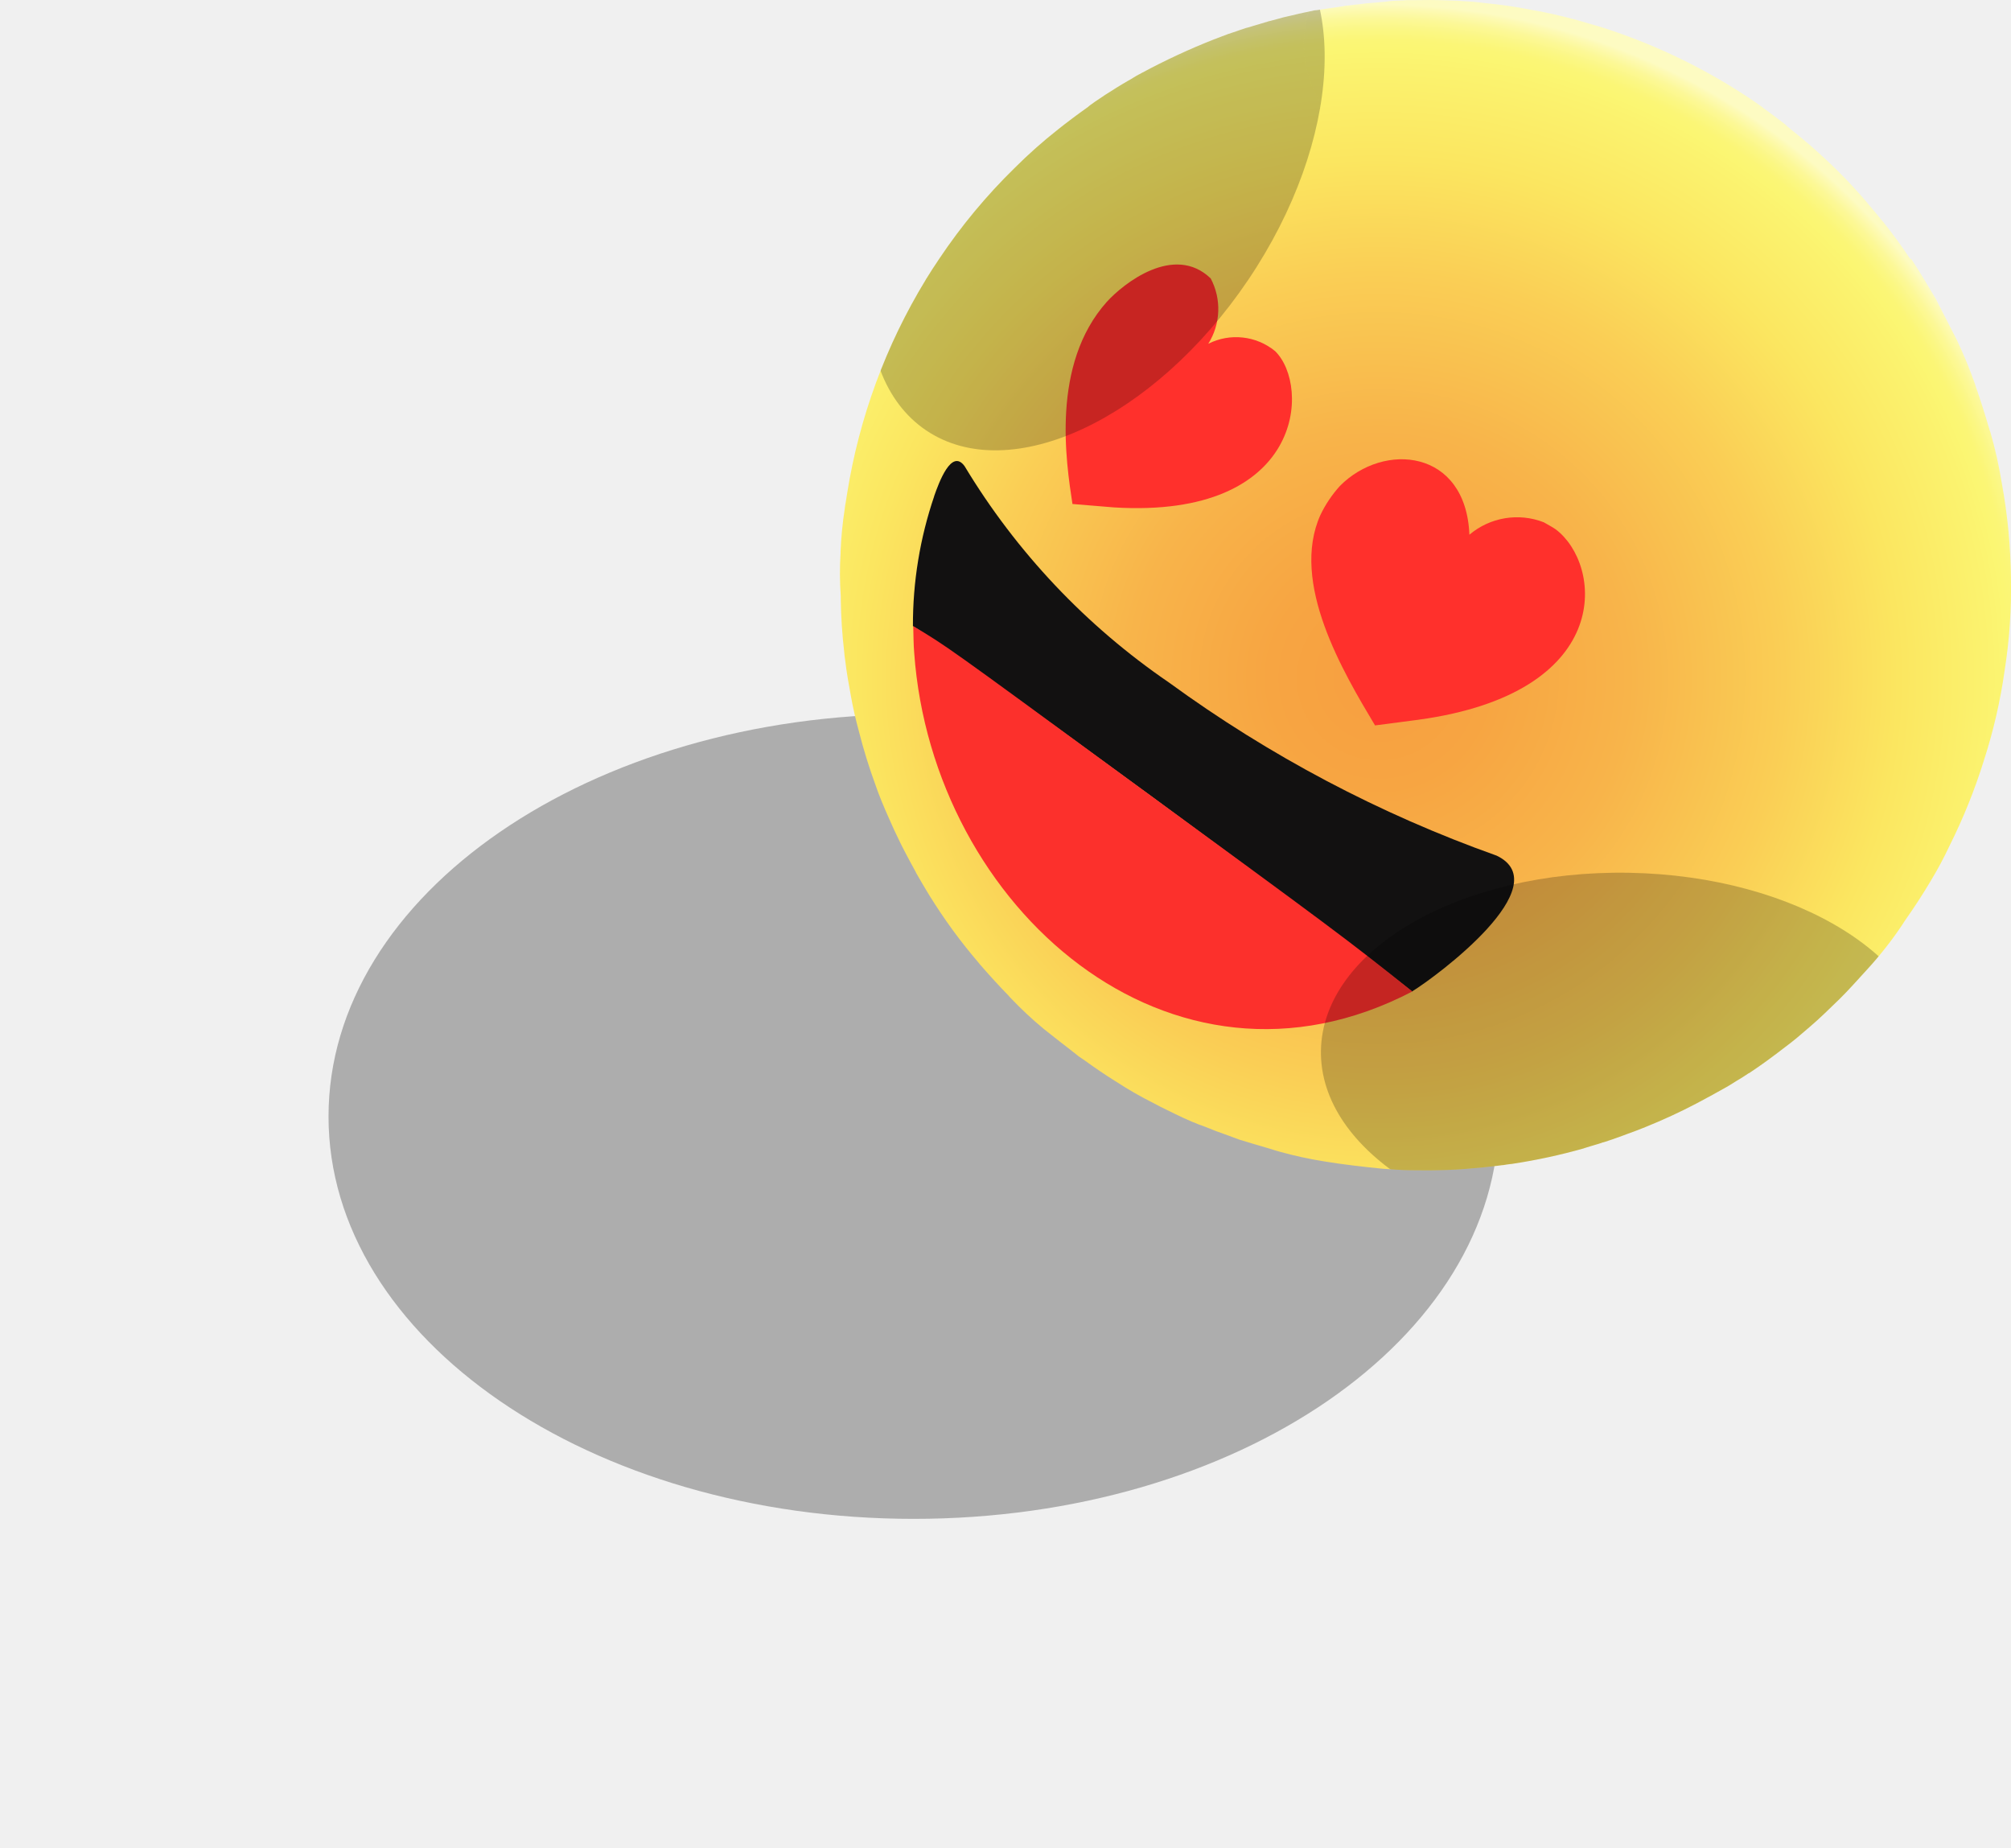
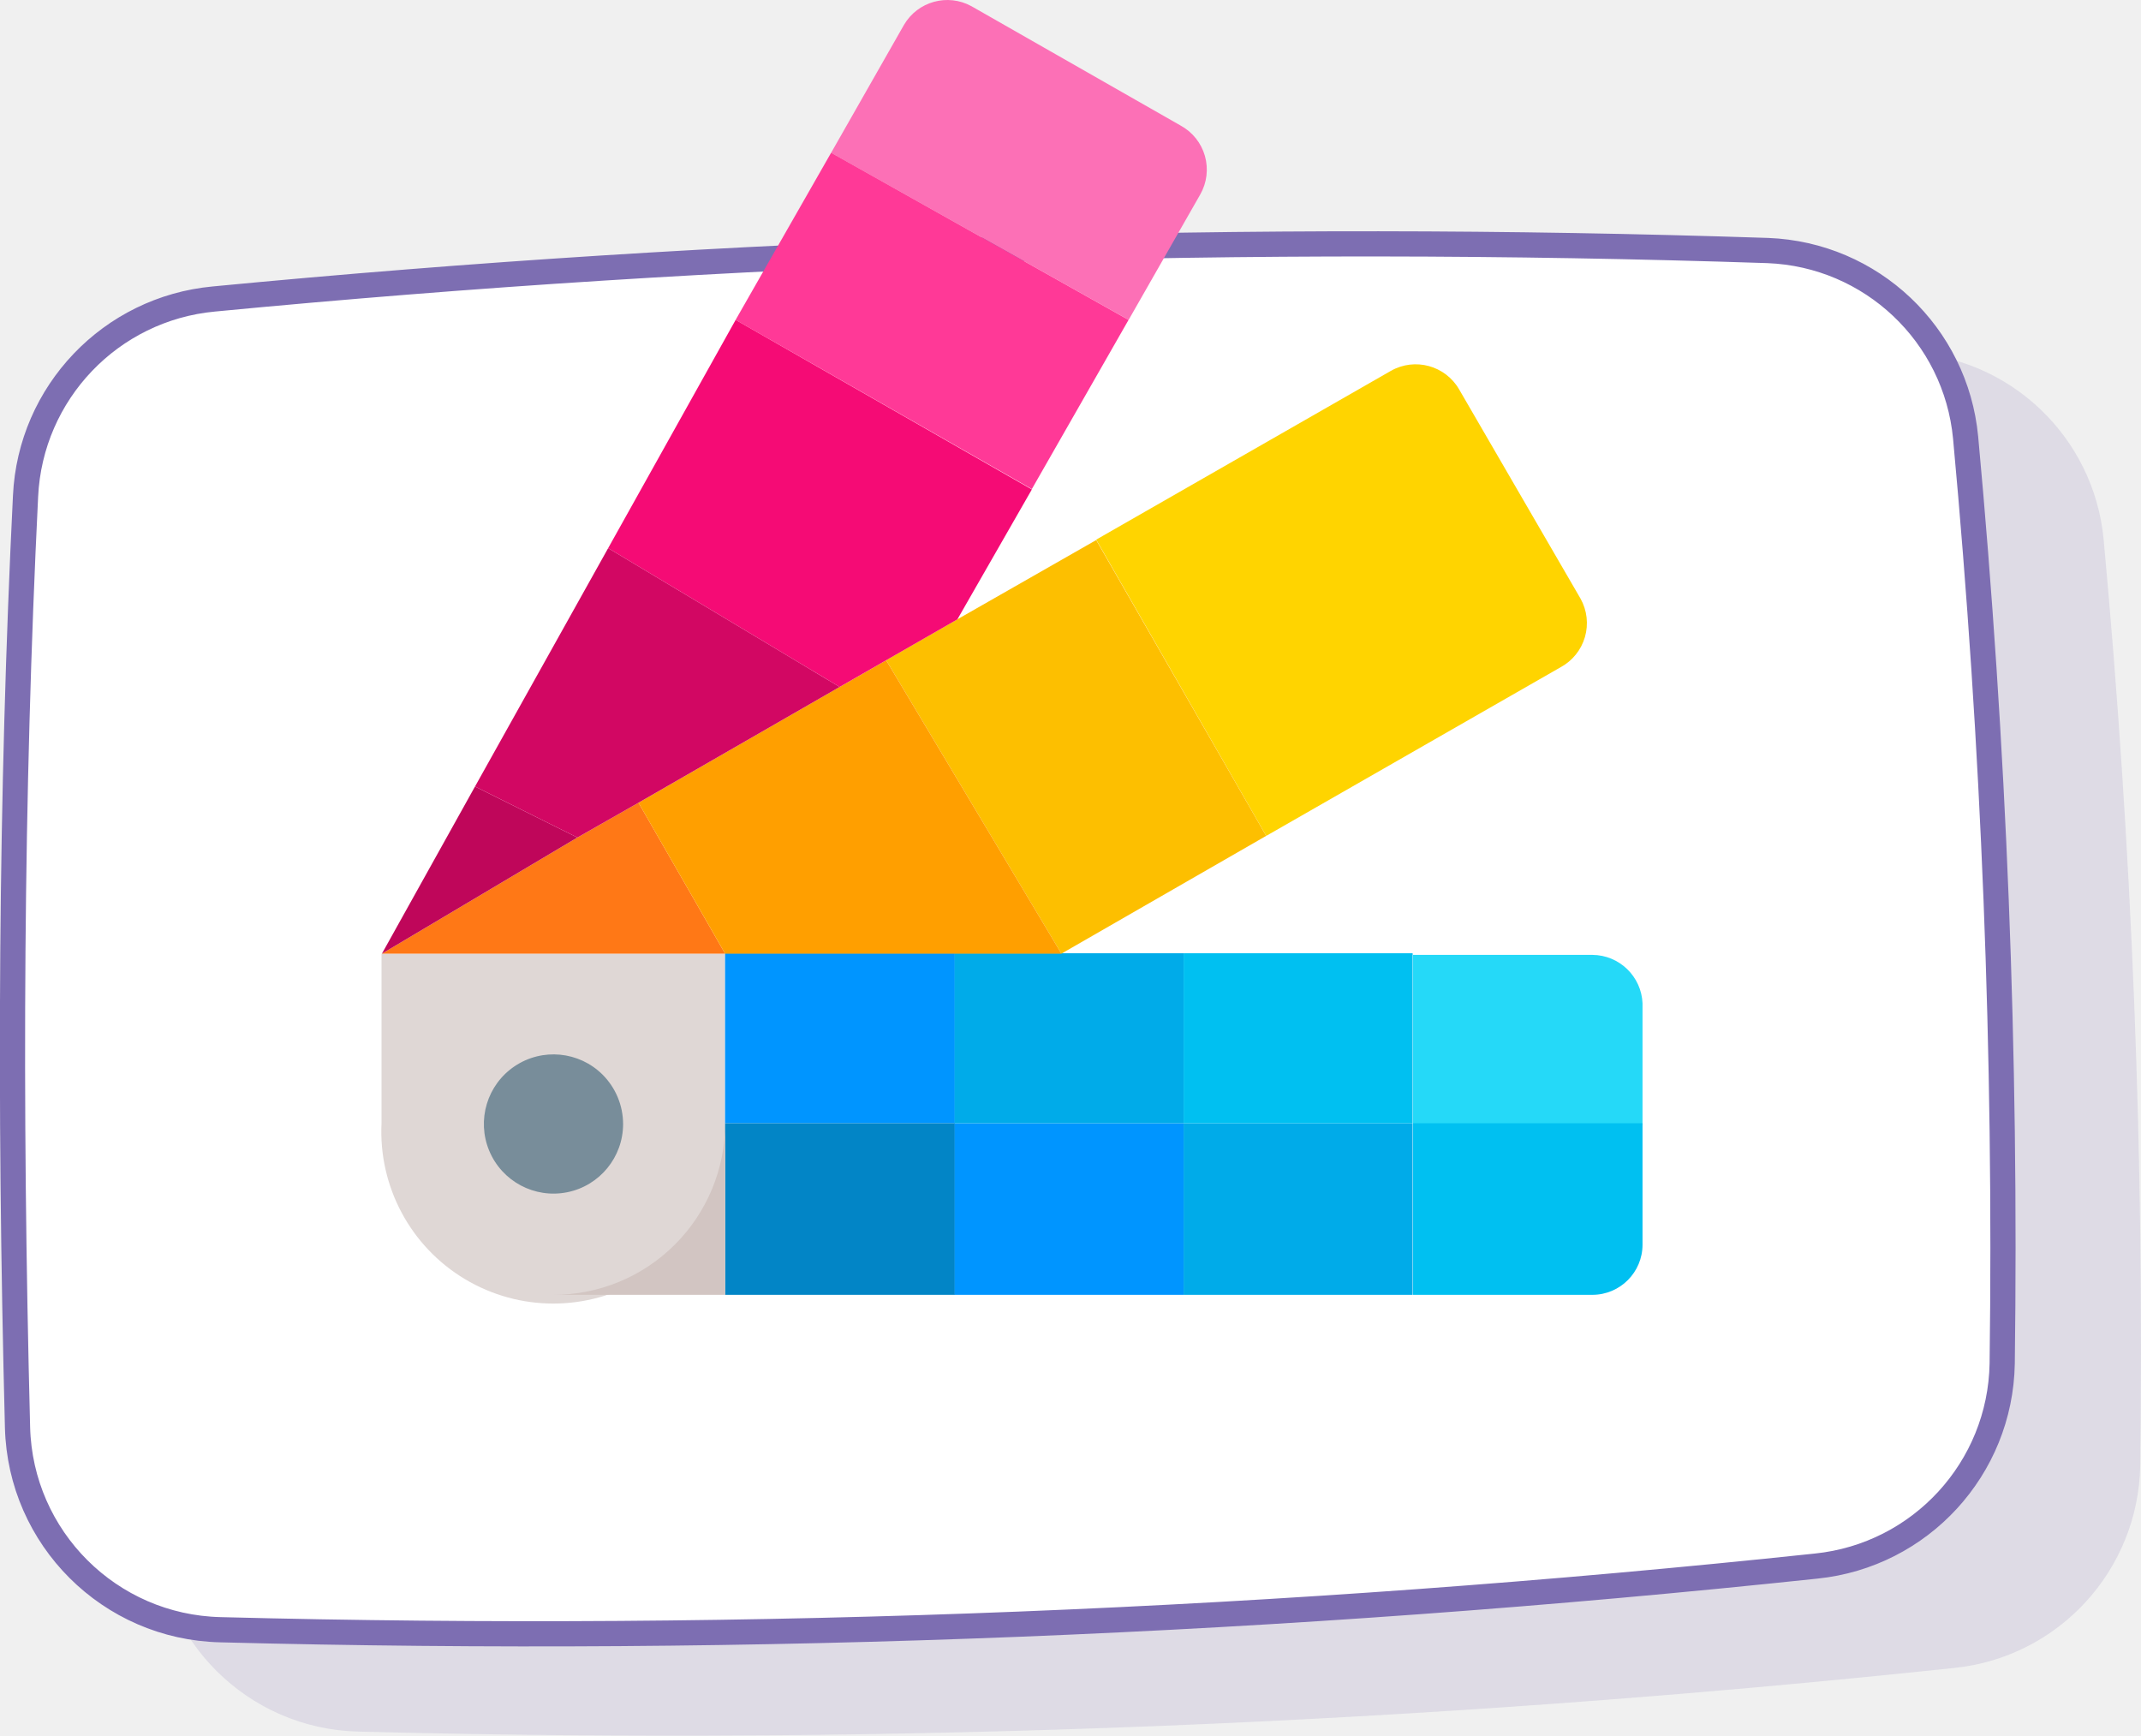
- <svg xmlns="http://www.w3.org/2000/svg" xmlns:xlink="http://www.w3.org/1999/xlink" width="82.478" height="75.758" viewBox="0 0 82.478 75.758">
-   <defs>
-     <radialGradient id="radial-gradient" cx="0.471" cy="0.58" r="0.575" gradientTransform="matrix(-0.999, -0.004, -0.004, 1, 0.933, 0.001)" gradientUnits="objectBoundingBox">
-       <stop offset="0" stop-color="#f79f40" />
-       <stop offset="0.163" stop-color="#f7a542" />
-       <stop offset="0.371" stop-color="#f8b44a" />
-       <stop offset="0.601" stop-color="#face55" />
-       <stop offset="0.771" stop-color="#fbe660" />
-       <stop offset="0.91" stop-color="#fbf36f" />
-       <stop offset="0.932" stop-color="#fbf672" />
-       <stop offset="0.947" stop-color="#fbf676" />
-       <stop offset="0.962" stop-color="#fbf783" />
-       <stop offset="0.978" stop-color="#fcf897" />
-       <stop offset="0.994" stop-color="#fdfab4" />
-       <stop offset="1" stop-color="#fdfbc2" />
-     </radialGradient>
-     <clipPath id="clip-path">
-       <path id="Trazado_116496" data-name="Trazado 116496" d="M52.65,29.84v-.06c0-.11-.03-.77-.15-1.75-.01-.09-.02-.17-.03-.26-.02-.12-.04-.25-.06-.38a23.894,23.894,0,0,0-3.15-8.77c0-.01-.01-.01-.01-.02-.17-.29-.35-.57-.54-.85h0a23.353,23.353,0,0,0-3.06-3.74,20.449,20.449,0,0,0-1.77-1.6c-.39-.32-.78-.62-1.19-.91a.265.265,0,0,1-.06-.05l-.05-.04-.21-.15c-.26-.18-.55-.37-.86-.57h0c-.01-.01-.02-.01-.03-.02-.15-.09-.3-.19-.47-.28-.07-.04-.15-.09-.22-.13s-.12-.07-.19-.11a1.092,1.092,0,0,0-.15-.08,25.413,25.413,0,0,0-2.93-1.4c-.26-.11-.47-.18-.58-.23l-.18-.07-.18-.07c-.01,0-.02-.01-.03-.01l-.04-.01-.3-.1-.04-.01c-.01,0-.03-.01-.04-.01l-.2-.07a2.759,2.759,0,0,0-.27-.08l-.23-.07c-.04-.01-.09-.03-.13-.04-.01,0-.03-.01-.04-.01s-.03-.01-.05-.01a.636.636,0,0,1-.07-.02l-.26-.07-.22-.06c-.07-.02-.14-.03-.21-.05h-.01l-.13-.03-.25-.06-.18-.04a2.049,2.049,0,0,0-.24-.05c-.01,0-.03-.01-.04-.01-.06-.01-.12-.03-.18-.04l-.11-.02-.13-.03h-.02l-.04-.01c-.02,0-.05-.01-.07-.01a1.766,1.766,0,0,1-.2-.04.6.6,0,0,0-.12-.02h0a2.068,2.068,0,0,1-.22-.04l-.19-.03c-.03-.01-.07-.01-.11-.02a.985.985,0,0,0-.17-.02,1,1,0,0,0-.16-.02l-.27-.03-.25-.03c-.03,0-.05-.01-.08-.01h-.02a1.641,1.641,0,0,0-.23-.02l-.34-.03c-.08-.01-.16-.01-.23-.02-.09-.01-.17-.01-.26-.02s-.18-.01-.27-.02A.97.97,0,0,1,29.76,7h-.37c-.48-.01-.96-.01-1.45,0-.11,0-.21,0-.31.01s-.22.01-.32.02c-.07,0-.13.01-.19.01-.16.01-.31.02-.46.04-.05,0-.11.01-.16.01-.22.02-.43.04-.64.07-.1.01-.2.02-.3.04h-.01c-.02,0-.04.01-.06.01q-.24.03-.45.06c-.11.02-.23.04-.34.05-.26.04-.47.08-.61.11-.7.14-1.38.3-2.06.5-.41.11-.77.22-1.21.38a24.021,24.021,0,0,0-5.31,2.61h0c-.17.11-.33.22-.49.33a.265.265,0,0,0-.06.05c-.28.2-.56.4-.84.61a.423.423,0,0,1-.07.05l-.02.02-.02.02c-.01.01-.02.02-.03.02s-.02.01-.03.02c-.08.06-.15.12-.23.18-.15.12-.3.24-.44.36-.08.07-.16.13-.24.2-.16.14-.32.27-.46.4l-.02.02-.02.02c-.03.03-.07.06-.1.09-.75.69-1.21,1.19-1.24,1.22-.23.25-.46.51-.69.77-.16.19-.33.38-.5.59-.01.01-.02.03-.04.04l-.03.03c-.34.42-.69.89-1.08,1.46l-.01.01-.01.01c-.01.01-.01.02-.02.02-.18.26-.36.55-.54.86-.16.26-.32.52-.46.75l-.46.88c-.15.29-.29.56-.42.82a16.758,16.758,0,0,0-.76,1.82h0v.01c-.22.6-.42,1.23-.6,1.84l-.01.02a.037.037,0,0,1-.01.03,17.968,17.968,0,0,0-.5,2.13,23.506,23.506,0,0,0-.17,7.66,22.794,22.794,0,0,0,.82,3.68,23.944,23.944,0,0,0,1.38,3.51,15.311,15.311,0,0,0,.75,1.42c.32.56.68,1.11,1.06,1.66.04.07.09.13.13.2a16,16,0,0,0,1.39,1.8c.34.37.78.88,1.14,1.24s.83.82,1.22,1.15h0c.42.37.6.53.99.83q.72.585,1.47,1.08h.01c.16.11.32.22.49.32.19.12.38.24.55.34.09.05.22.13.36.21a.573.573,0,0,1,.07.04c.15.09.33.18.52.29.04.02.09.05.13.07a22.789,22.789,0,0,0,2.12,1c.18.07.42.17.7.28l.24.09.42.15.3.1.11.03c.01,0,.01,0,.02.01l.16.05a2.759,2.759,0,0,0,.27.08l.26.08c.01,0,.02,0,.02.01a22.1,22.1,0,0,0,2.96.66l.09.01c.08.01.17.03.27.04h.03l.23.03.53.06c.24.03.56.05.79.07s.49.03.74.04h.02c.13.01.25.01.37.01.33.01.77,0,1.1.01s.79-.03,1.13-.05c.72-.06,1.68-.17,2.39-.28a18.747,18.747,0,0,0,1.84-.38c.14-.04.28-.08.43-.12.43-.12.87-.25,1.24-.36l.43-.16c.35-.12.69-.25,1.03-.38l.17-.06c.4-.15.89-.38,1.32-.59.19-.09.37-.18.55-.28a15.71,15.71,0,0,0,1.56-.88c.02-.01.03-.02.05-.03.41-.26.82-.52,1.22-.81.09-.06.18-.12.26-.17l.44-.34c.12-.09.23-.18.35-.27l.66-.52a14.289,14.289,0,0,0,1.37-1.26l.03-.03.07-.07c.35-.35.74-.77,1.2-1.29a.138.138,0,0,0,.03-.04h0a20.958,20.958,0,0,0,2.02-2.71c.01-.01.01-.02.02-.03.19-.3.38-.61.57-.95v-.01h0c.08-.14.16-.29.24-.44.11-.2.22-.41.31-.59l.09-.18c.16-.32.31-.65.47-.99.21-.47.41-.94.56-1.36h0c.26-.7.5-1.44.71-2.23.13-.48.25-.96.33-1.41.1-.48.18-.98.25-1.5.02-.12.03-.23.05-.34.08-.69.14-1.41.16-2.14v-.13C52.68,31.04,52.68,30.45,52.65,29.84Z" transform="translate(-4.654 -6.992)" />
-     </clipPath>
-     <linearGradient id="linear-gradient" x1="-0.166" y1="-323.933" x2="-1.166" y2="-323.933" gradientUnits="objectBoundingBox">
-       <stop offset="0" stop-color="#19b79c" />
-       <stop offset="0.405" stop-color="#1dbb9e" />
-       <stop offset="0.825" stop-color="#2ac8a3" />
-       <stop offset="0.997" stop-color="#31cfa6" />
-     </linearGradient>
-     <linearGradient id="linear-gradient-2" x1="-2.106" y1="-363.238" x2="-3.08" y2="-363.238" xlink:href="#linear-gradient" />
-     <clipPath id="clip-path-2">
-       <path id="Trazado_116504" data-name="Trazado 116504" d="M4.652,29.65v-.06a15.757,15.757,0,0,1,.17-1.74,2.335,2.335,0,0,1,.04-.26c.02-.12.04-.25.06-.38a24.088,24.088,0,0,1,3.22-8.75c0-.01.01-.01.01-.02.18-.29.36-.57.55-.85h0a23.39,23.39,0,0,1,3.09-3.72,20.134,20.134,0,0,1,1.78-1.58q.585-.465,1.2-.9a.265.265,0,0,0,.06-.05l.05-.04.21-.15c.26-.18.55-.37.86-.56h0c.01-.01.02-.01.03-.02.15-.09.31-.19.47-.28a2.53,2.53,0,0,0,.22-.13c.06-.04.12-.07.19-.11.05-.03.1-.05.15-.08a27.308,27.308,0,0,1,2.95-1.37c.26-.1.47-.18.58-.22l.18-.06.18-.06c.01,0,.02-.01.03-.01l.05-.02.3-.1.04-.01c.01,0,.03-.01.04-.01l.2-.06c.08-.02.19-.06.27-.08l.23-.07a.647.647,0,0,0,.13-.04c.01,0,.03-.01.04-.01s.03-.01.05-.01a.637.637,0,0,0,.07-.02l.26-.07.22-.06c.07-.02.14-.03.21-.05h.01l.13-.03c.08-.02.18-.04.25-.06l.18-.04c.08-.02.16-.03.24-.05.01,0,.03-.01.04-.01a1.163,1.163,0,0,0,.18-.04l.11-.01.13-.02h.02l.04-.01c.02,0,.05-.01.07-.01l.2-.03c.04-.01.09-.01.13-.02h0l.22-.03.19-.03a.516.516,0,0,0,.11-.02.985.985,0,0,1,.17-.02c.06-.01.11-.01.16-.02l.27-.03.25-.03c.03,0,.05-.01.08-.01h.02c.07-.01.15-.01.23-.02l.34-.03c.08-.01.16-.01.23-.02a1.569,1.569,0,0,1,.24-.03,2.437,2.437,0,0,1,.27-.01.86.86,0,0,1,.16-.01l.15-.01h.24c.49-.01.97-.01,1.45.01.11,0,.21.01.31.01s.22.01.32.02c.07,0,.13.01.19.01.16.01.31.02.46.04.05.01.11.01.16.02.22.02.43.05.64.07.1.01.2.03.3.04h.01c.02,0,.04.01.06.01.16.02.31.05.45.07l.34.06c.26.05.47.09.6.11.69.14,1.38.31,2.06.52.41.11.76.23,1.21.39a24.178,24.178,0,0,1,5.28,2.65h0c.16.11.33.22.49.34a.265.265,0,0,1,.06.05c.28.2.56.41.83.62a.424.424,0,0,0,.07.05l.02.02.02.02.03.03c.01.01.02.01.02.02.08.06.15.12.22.18.15.12.3.24.44.36.08.07.16.14.24.2.16.14.31.28.46.41l.02.02.02.02c.03.03.07.06.1.09.75.69,1.2,1.2,1.23,1.23.23.25.46.51.68.78.16.19.32.38.49.59.01.01.02.03.04.04l.02.03c.33.42.69.89,1.07,1.47l.04.01.01.01c.01.01.01.02.02.02.17.26.36.56.54.86.16.26.31.53.45.75l.45.88c.15.29.29.56.42.82a18.431,18.431,0,0,1,.75,1.83h0v.01c.21.6.41,1.23.59,1.85l.01.02a.037.037,0,0,0,.01.03,17.59,17.59,0,0,1,.48,2.14,22.71,22.71,0,0,1,.37,3.87,21.465,21.465,0,0,1-.26,3.8,21.96,21.96,0,0,1-.85,3.68,23.286,23.286,0,0,1-1.41,3.5,15.244,15.244,0,0,1-.76,1.42c-.33.56-.69,1.11-1.07,1.65-.04.07-.09.13-.13.2a15.2,15.2,0,0,1-1.41,1.79c-.34.37-.79.88-1.15,1.23s-.84.82-1.22,1.14h0c-.43.37-.6.52-1,.82-.49.38-.98.74-1.48,1.07H41.9c-.16.11-.32.21-.49.31-.19.12-.38.24-.55.33-.09.05-.22.12-.36.2a.574.574,0,0,0-.07.04c-.15.08-.33.18-.52.28-.04.02-.09.05-.13.07a23.108,23.108,0,0,1-2.12.98c-.18.07-.42.17-.71.27l-.24.09-.42.15-.3.1-.11.03c-.01,0-.01,0-.02.01l-.16.05c-.08.02-.19.06-.27.08l-.26.08c-.01,0-.02,0-.02.01a23.962,23.962,0,0,1-2.96.64l-.09.01c-.08.01-.17.02-.27.04H31.8l-.23.03-.53.06c-.24.02-.56.05-.79.07s-.49.03-.74.04h-.02c-.13,0-.25.01-.37.01-.33.01-.77,0-1.1,0s-.79-.04-1.13-.06c-.72-.07-1.68-.18-2.39-.3a16.281,16.281,0,0,1-1.84-.4c-.14-.04-.28-.08-.43-.13-.43-.12-.87-.26-1.24-.37l-.43-.16c-.35-.12-.69-.25-1.03-.39l-.17-.06c-.4-.15-.88-.38-1.32-.6-.19-.09-.37-.18-.55-.28a15.612,15.612,0,0,1-1.55-.89.219.219,0,0,0-.05-.03c-.41-.26-.81-.53-1.21-.82-.09-.06-.17-.12-.25-.17L14,49.97c-.12-.09-.23-.18-.35-.27l-.66-.52a15.233,15.233,0,0,1-1.36-1.27l-.03-.03-.06-.07c-.34-.35-.74-.78-1.19-1.3a.138.138,0,0,1-.03-.04h0a21.889,21.889,0,0,1-2-2.73c-.01-.01-.01-.02-.02-.03-.18-.3-.37-.61-.56-.95v-.01h0c-.08-.14-.16-.29-.24-.44-.11-.21-.22-.41-.31-.59l-.09-.18c-.16-.32-.31-.65-.46-.99-.21-.47-.41-.95-.55-1.36h0a22.441,22.441,0,0,1-.69-2.23c-.13-.48-.24-.96-.32-1.41-.09-.49-.18-.98-.24-1.5-.02-.12-.03-.23-.04-.34a21.166,21.166,0,0,1-.14-2.14v-.13A13.347,13.347,0,0,1,4.652,29.65Z" transform="translate(-4.627 -6.983)" fill="url(#radial-gradient)" />
-     </clipPath>
-   </defs>
-   <g id="Grupo_157926" data-name="Grupo 157926" transform="translate(13.474)">
-     <ellipse id="Elipse_4737" data-name="Elipse 4737" cx="24" cy="16.5" rx="24" ry="16.5" transform="translate(0 29.284)" fill="#0b0b0b" opacity="0.292" style="mix-blend-mode: multiply;isolation: isolate" />
-     <path id="Trazado_116493" data-name="Trazado 116493" d="M4.652,29.65v-.06a15.757,15.757,0,0,1,.17-1.74,2.335,2.335,0,0,1,.04-.26c.02-.12.04-.25.06-.38a24.088,24.088,0,0,1,3.22-8.75c0-.01.01-.01.01-.02.18-.29.36-.57.55-.85h0a23.39,23.39,0,0,1,3.09-3.72,20.134,20.134,0,0,1,1.78-1.58q.585-.465,1.2-.9a.265.265,0,0,0,.06-.05l.05-.04.21-.15c.26-.18.55-.37.86-.56h0c.01-.01.02-.01.03-.02.15-.09.31-.19.47-.28a2.53,2.53,0,0,0,.22-.13c.06-.04.12-.07.19-.11.05-.03.1-.05.15-.08a27.308,27.308,0,0,1,2.95-1.37c.26-.1.47-.18.58-.22l.18-.06.18-.06c.01,0,.02-.01.03-.01l.05-.02.3-.1.04-.01c.01,0,.03-.01.04-.01l.2-.06c.08-.02.19-.06.27-.08l.23-.07a.647.647,0,0,0,.13-.04c.01,0,.03-.01.04-.01s.03-.01.05-.01a.637.637,0,0,0,.07-.02l.26-.07.22-.06c.07-.02.14-.03.21-.05h.01l.13-.03c.08-.02.18-.04.25-.06l.18-.04c.08-.02.16-.03.24-.05.01,0,.03-.01.04-.01a1.163,1.163,0,0,0,.18-.04l.11-.01.13-.02h.02l.04-.01c.02,0,.05-.01.07-.01l.2-.03c.04-.01.09-.01.13-.02h0l.22-.03.19-.03a.516.516,0,0,0,.11-.02.985.985,0,0,1,.17-.02c.06-.01.11-.01.16-.02l.27-.03.25-.03c.03,0,.05-.01.08-.01h.02c.07-.01.15-.01.23-.02l.34-.03c.08-.01.16-.01.23-.02a1.569,1.569,0,0,1,.24-.03,2.437,2.437,0,0,1,.27-.01.86.86,0,0,1,.16-.01l.15-.01h.24c.49-.01.97-.01,1.45.01.11,0,.21.01.31.01s.22.01.32.02c.07,0,.13.01.19.01.16.01.31.02.46.04.05.01.11.01.16.02.22.02.43.05.64.07.1.01.2.03.3.04h.01c.02,0,.04.01.06.01.16.02.31.05.45.07l.34.06c.26.05.47.09.6.11.69.14,1.38.31,2.06.52.41.11.76.23,1.21.39a24.178,24.178,0,0,1,5.28,2.65h0c.16.11.33.22.49.34a.265.265,0,0,1,.06.05c.28.2.56.41.83.62a.424.424,0,0,0,.07.05l.02.02.02.02.03.03c.01.01.02.01.02.02.08.06.15.12.22.18.15.12.3.24.44.36.08.07.16.14.24.2.16.14.31.28.46.41l.02.02.02.02c.03.03.07.06.1.09.75.69,1.2,1.2,1.23,1.23.23.25.46.51.68.78.16.19.32.38.49.59.01.01.02.03.04.04l.02.03c.33.42.69.89,1.07,1.47l.04.01.01.01c.01.01.01.02.02.02.17.26.36.56.54.86.16.26.31.53.45.75l.45.88c.15.29.29.56.42.82a18.431,18.431,0,0,1,.75,1.83h0v.01c.21.6.41,1.23.59,1.85l.01.02a.037.037,0,0,0,.01.03,17.59,17.59,0,0,1,.48,2.14,22.71,22.71,0,0,1,.37,3.87,21.465,21.465,0,0,1-.26,3.8,21.96,21.96,0,0,1-.85,3.68,23.286,23.286,0,0,1-1.41,3.5,15.244,15.244,0,0,1-.76,1.42c-.33.56-.69,1.11-1.07,1.65-.04.07-.09.13-.13.2a15.2,15.2,0,0,1-1.41,1.79c-.34.37-.79.88-1.15,1.23s-.84.82-1.22,1.14h0c-.43.37-.6.52-1,.82-.49.38-.98.74-1.48,1.07H41.9c-.16.11-.32.21-.49.31-.19.12-.38.24-.55.33-.09.05-.22.12-.36.2a.574.574,0,0,0-.07.04c-.15.08-.33.18-.52.28-.04.02-.09.05-.13.07a23.108,23.108,0,0,1-2.12.98c-.18.07-.42.17-.71.27l-.24.09-.42.15-.3.1-.11.03c-.01,0-.01,0-.02.01l-.16.05c-.08.02-.19.06-.27.08l-.26.08c-.01,0-.02,0-.02.01a23.962,23.962,0,0,1-2.96.64l-.09.01c-.08.01-.17.02-.27.04H31.8l-.23.03-.53.06c-.24.02-.56.05-.79.07s-.49.03-.74.04h-.02c-.13,0-.25.01-.37.01-.33.01-.77,0-1.1,0s-.79-.04-1.13-.06c-.72-.07-1.68-.18-2.39-.3a16.281,16.281,0,0,1-1.84-.4c-.14-.04-.28-.08-.43-.13-.43-.12-.87-.26-1.24-.37l-.43-.16c-.35-.12-.69-.25-1.03-.39l-.17-.06c-.4-.15-.88-.38-1.32-.6-.19-.09-.37-.18-.55-.28a15.612,15.612,0,0,1-1.55-.89.219.219,0,0,0-.05-.03c-.41-.26-.81-.53-1.21-.82-.09-.06-.17-.12-.25-.17L14,49.97c-.12-.09-.23-.18-.35-.27l-.66-.52a15.233,15.233,0,0,1-1.36-1.27l-.03-.03-.06-.07c-.34-.35-.74-.78-1.19-1.3a.138.138,0,0,1-.03-.04h0a21.889,21.889,0,0,1-2-2.73c-.01-.01-.01-.02-.02-.03-.18-.3-.37-.61-.56-.95v-.01h0c-.08-.14-.16-.29-.24-.44-.11-.21-.22-.41-.31-.59l-.09-.18c-.16-.32-.31-.65-.46-.99-.21-.47-.41-.95-.55-1.36h0a22.441,22.441,0,0,1-.69-2.23c-.13-.48-.24-.96-.32-1.41-.09-.49-.18-.98-.24-1.5-.02-.12-.03-.23-.04-.34a21.166,21.166,0,0,1-.14-2.14v-.13A13.347,13.347,0,0,1,4.652,29.65Z" transform="translate(16.349 -6.983)" fill="url(#radial-gradient)" />
-     <g id="Grupo_86225" data-name="Grupo 86225" transform="translate(20.955 0.009)" clip-path="url(#clip-path)">
-       <path id="Trazado_116494" data-name="Trazado 116494" d="M50.67,21.64a4.37,4.37,0,0,1,.18-.46C50.8,21.33,50.74,21.48,50.67,21.64Z" transform="translate(-48.844 -6.992)" fill="url(#linear-gradient)" />
-       <path id="Trazado_116495" data-name="Trazado 116495" d="M4.7,34.92c.03-.14.05-.28.08-.41C4.75,34.65,4.73,34.79,4.7,34.92Z" transform="translate(43.196 -6.992)" fill="url(#linear-gradient-2)" />
-     </g>
-     <path id="Trazado_116497" data-name="Trazado 116497" d="M25.873,27.33A16.375,16.375,0,0,0,25,32.66c2.26,1.39,16.97,12.2,20.47,14.98,1.03-.63,6.02-4.35,3.47-5.57a52.925,52.925,0,0,1-13.44-7.1,28.664,28.664,0,0,1-8.38-8.87c-.54-.75-1.06.69-1.25,1.23" transform="translate(-1.032 -6.983)" fill="#121111" />
-     <path id="Trazado_116499" data-name="Trazado 116499" d="M29.22,33.76c.75,10.43,10.52,19.05,20.43,13.88-2.65-2.12-3.33-2.62-11.66-8.71-7.45-5.46-7.45-5.46-8.81-6.27.01.33.01.77.04,1.1" transform="translate(-5.199 -6.983)" fill="#fc302c" />
-     <g id="Grupo_86231" data-name="Grupo 86231" transform="translate(40.307 18.833)">
-       <path id="Trazado_116501" data-name="Trazado 116501" d="M22.473,28.1c-1.25,2.78.93,6.44,2.24,8.63.65-.09,1.52-.19,2.17-.29,7.67-1.22,7.14-6.32,5.24-7.75-.14-.1-.34-.2-.49-.29a3.024,3.024,0,0,0-3.05.51c-.14-3.51-3.51-3.82-5.31-2a4.969,4.969,0,0,0-.8,1.19" transform="translate(-22.099 -25.816)" fill="#ff302c" />
-     </g>
-     <g id="Grupo_86232" data-name="Grupo 86232" transform="translate(30.232 10.846)">
-       <path id="Trazado_116503" data-name="Trazado 116503" d="M35.806,19.36c-2.3,2.57-1.67,6.58-1.41,8.29.51.04,1.19.1,1.7.14,7.78.48,8.08-4.98,6.61-6.41a2.529,2.529,0,0,0-2.74-.3,2.679,2.679,0,0,0,.1-2.68c-1.5-1.44-3.58.21-4.26.96" transform="translate(-34.117 -17.829)" fill="#ff302c" />
-     </g>
-     <g id="Enmascarar_grupo_59" data-name="Enmascarar grupo 59" transform="translate(20.976 0)" clip-path="url(#clip-path-2)">
-       <g id="Grupo_86233" data-name="Grupo 86233" transform="translate(-2.683 -7.272)" opacity="0.561" style="mix-blend-mode: multiply;isolation: isolate">
-         <g id="Grupo_86230" data-name="Grupo 86230" transform="translate(0)">
-           <ellipse id="Elipse_4734" data-name="Elipse 4734" cx="12.5" cy="7.5" rx="12.5" ry="7.5" transform="translate(21.707 1.557)" fill="#fff" opacity="0.743" />
-           <ellipse id="Elipse_4735" data-name="Elipse 4735" cx="12.5" cy="7.5" rx="12.5" ry="7.5" transform="translate(26.415 8.388) rotate(124)" opacity="0.387" />
-           <ellipse id="Elipse_4736" data-name="Elipse 4736" cx="12.5" cy="7.5" rx="12.5" ry="7.5" transform="matrix(-1, -0.017, 0.017, -1, 47.282, 58.274)" opacity="0.387" />
+ <svg xmlns="http://www.w3.org/2000/svg" width="127.422" height="103.278" viewBox="0 0 127.422 103.278">
+   <g id="Grupo_1099223" data-name="Grupo 1099223" transform="translate(-885.587 -183.527)">
+     <g id="Grupo_1099222" data-name="Grupo 1099222">
+       <g id="Grupo_1099221" data-name="Grupo 1099221">
+         <g id="Grupo_1099220" data-name="Grupo 1099220">
+           <g id="Grupo_1099219" data-name="Grupo 1099219">
+             <g id="Grupo_1098976" data-name="Grupo 1098976" transform="translate(847.307 137.646)">
+               <path id="Trazado_873094" data-name="Trazado 873094" d="M165.656,133.1a521.824,521.824,0,0,0-2.177-55.111,12.3,12.3,0,0,0-11.774-11.133,718.636,718.636,0,0,0-92.48,2.884A12.364,12.364,0,0,0,48.018,81.474c-.873,17.691-.976,35.993-.477,55.42a12.364,12.364,0,0,0,12.08,12.039,722.552,722.552,0,0,0,94.969-3.788A12.329,12.329,0,0,0,165.656,133.1Z" fill="#7d6eb2" opacity="0.15" style="mix-blend-mode: multiply;isolation: isolate" />
+               <path id="Trazado_873095" data-name="Trazado 873095" d="M157.441,127.035a522.081,522.081,0,0,0-2.177-55.11,12.3,12.3,0,0,0-11.775-11.134A718.621,718.621,0,0,0,51.01,63.675,12.366,12.366,0,0,0,39.8,75.411c-.873,17.691-.976,35.992-.477,55.419A12.364,12.364,0,0,0,51.4,142.87a722.567,722.567,0,0,0,94.97-3.788A12.331,12.331,0,0,0,157.441,127.035Z" fill="#fff" />
+               <path id="Trazado_873096" data-name="Trazado 873096" d="M157.441,127.035a522.081,522.081,0,0,0-2.177-55.11,12.3,12.3,0,0,0-11.775-11.134A718.621,718.621,0,0,0,51.01,63.675,12.366,12.366,0,0,0,39.8,75.411c-.873,17.691-.976,35.992-.477,55.419A12.364,12.364,0,0,0,51.4,142.87a722.567,722.567,0,0,0,94.97-3.788A12.331,12.331,0,0,0,157.441,127.035Z" fill="none" stroke="#7d6eb2" stroke-linecap="round" stroke-linejoin="round" stroke-width="1.5" />
+             </g>
+             <g id="pantone" transform="translate(907.866 183.521)">
+               <path id="Trazado_873230" data-name="Trazado 873230" d="M20.875,23.56V33.676a10.236,10.236,0,1,1-20.448,0V23.584H20.875Z" transform="translate(0 33.177)" fill="#dfd7d5" />
+               <path id="Trazado_873231" data-name="Trazado 873231" d="M39.566,26.49v7.225H25.91V23.6H36.58a3.011,3.011,0,0,1,2.987,2.89Z" transform="translate(35.91 33.233)" fill="#25d9f8" />
+               <path id="Trazado_873232" data-name="Trazado 873232" d="M39.566,27.76v7.225a2.987,2.987,0,0,1-2.987,2.987H25.91V27.76Z" transform="translate(35.91 39.092)" fill="#00c0f1" />
+               <path id="Trazado_873233" data-name="Trazado 873233" d="M20.24,27.76H33.872V37.972H20.24Z" transform="translate(27.923 39.092)" fill="#00abe9" />
+               <path id="Trazado_873234" data-name="Trazado 873234" d="M20.24,23.56H33.872V33.676H20.24Z" transform="translate(27.923 33.177)" fill="#00c0f1" />
+               <path id="Trazado_873235" data-name="Trazado 873235" d="M14.57,27.76H28.226V37.972H14.57Z" transform="translate(19.937 39.092)" fill="#0095ff" />
+               <path id="Trazado_873236" data-name="Trazado 873236" d="M14.57,23.56H28.226V33.676H14.57Z" transform="translate(19.937 33.177)" fill="#00abe9" />
+               <path id="Trazado_873237" data-name="Trazado 873237" d="M8.91,23.56H22.566V33.676H8.91Z" transform="translate(11.965 33.177)" fill="#0095ff" />
+               <path id="Trazado_873238" data-name="Trazado 873238" d="M8.91,27.76H22.566V37.972H8.91Z" transform="translate(11.965 39.092)" fill="#0285c6" />
+               <path id="Trazado_873239" data-name="Trazado 873239" d="M45.729,27.03,28.2,37.073,18.08,19.443,35.614,9.4a2.987,2.987,0,0,1,4.07,1.108L46.91,22.96a2.987,2.987,0,0,1-1.18,4.07Z" transform="translate(24.881 12.679)" fill="#ffd400" />
+               <path id="Trazado_873240" data-name="Trazado 873240" d="M20.854,28.824H.43l11.633-6.912L15.7,19.84l3.54,6.166Z" transform="translate(0.021 27.937)" fill="#ff7816" />
+               <path id="Trazado_873241" data-name="Trazado 873241" d="M35.506,30.956,23.319,37.965,12.89,20.5l4.239-2.433L25.39,13.35Z" transform="translate(17.571 18.796)" fill="#fdbf00" />
+               <path id="Trazado_873242" data-name="Trazado 873242" d="M31.939,33.782H11.924L10.31,30.964,6.77,24.8,18.74,17.91l2.77-1.59Z" transform="translate(8.951 22.979)" fill="#ff9f00" />
+               <path id="Trazado_873243" data-name="Trazado 873243" d="M33.5,11.577l-4.263,7.466L11.53,9.1l4.335-7.611A2.987,2.987,0,0,1,19.887.378L32.339,7.483A2.987,2.987,0,0,1,33.5,11.577Z" transform="translate(15.655)" fill="#fc70b6" />
+               <path id="Trazado_873244" data-name="Trazado 873244" d="M32.556,13.727,26.8,23.795,9.17,13.727,14.854,3.78Z" transform="translate(12.331 5.317)" fill="#ff3997" />
+               <path id="Trazado_873245" data-name="Trazado 873245" d="M12.063,22.475.43,29.387,5.97,19.44Z" transform="translate(0.021 27.374)" fill="#bf065a" />
+               <path id="Trazado_873246" data-name="Trazado 873246" d="M31.237,18l-4.432,7.731-4.239,2.433-2.77,1.59L6.02,21.494,13.607,7.91Z" transform="translate(7.895 11.134)" fill="#f50b75" />
+               <path id="Trazado_873247" data-name="Trazado 873247" d="M24.431,21.811,12.46,28.7,8.823,30.771,2.73,27.736,10.654,13.55Z" transform="translate(3.261 19.078)" fill="#d20763" />
+               <path id="Trazado_873248" data-name="Trazado 873248" d="M11.263,30.2a4.143,4.143,0,1,1-1.222-2.938A4.167,4.167,0,0,1,11.263,30.2Z" transform="translate(3.542 36.698)" fill="#788d9a" />
+               <path id="Trazado_873249" data-name="Trazado 873249" d="M14.9,27.76V37.972H4.66A10.212,10.212,0,0,0,14.9,27.76Z" transform="translate(5.979 39.092)" fill="#d2c5c2" />
+             </g>
+           </g>
        </g>
      </g>
    </g>
  </g>
</svg>
